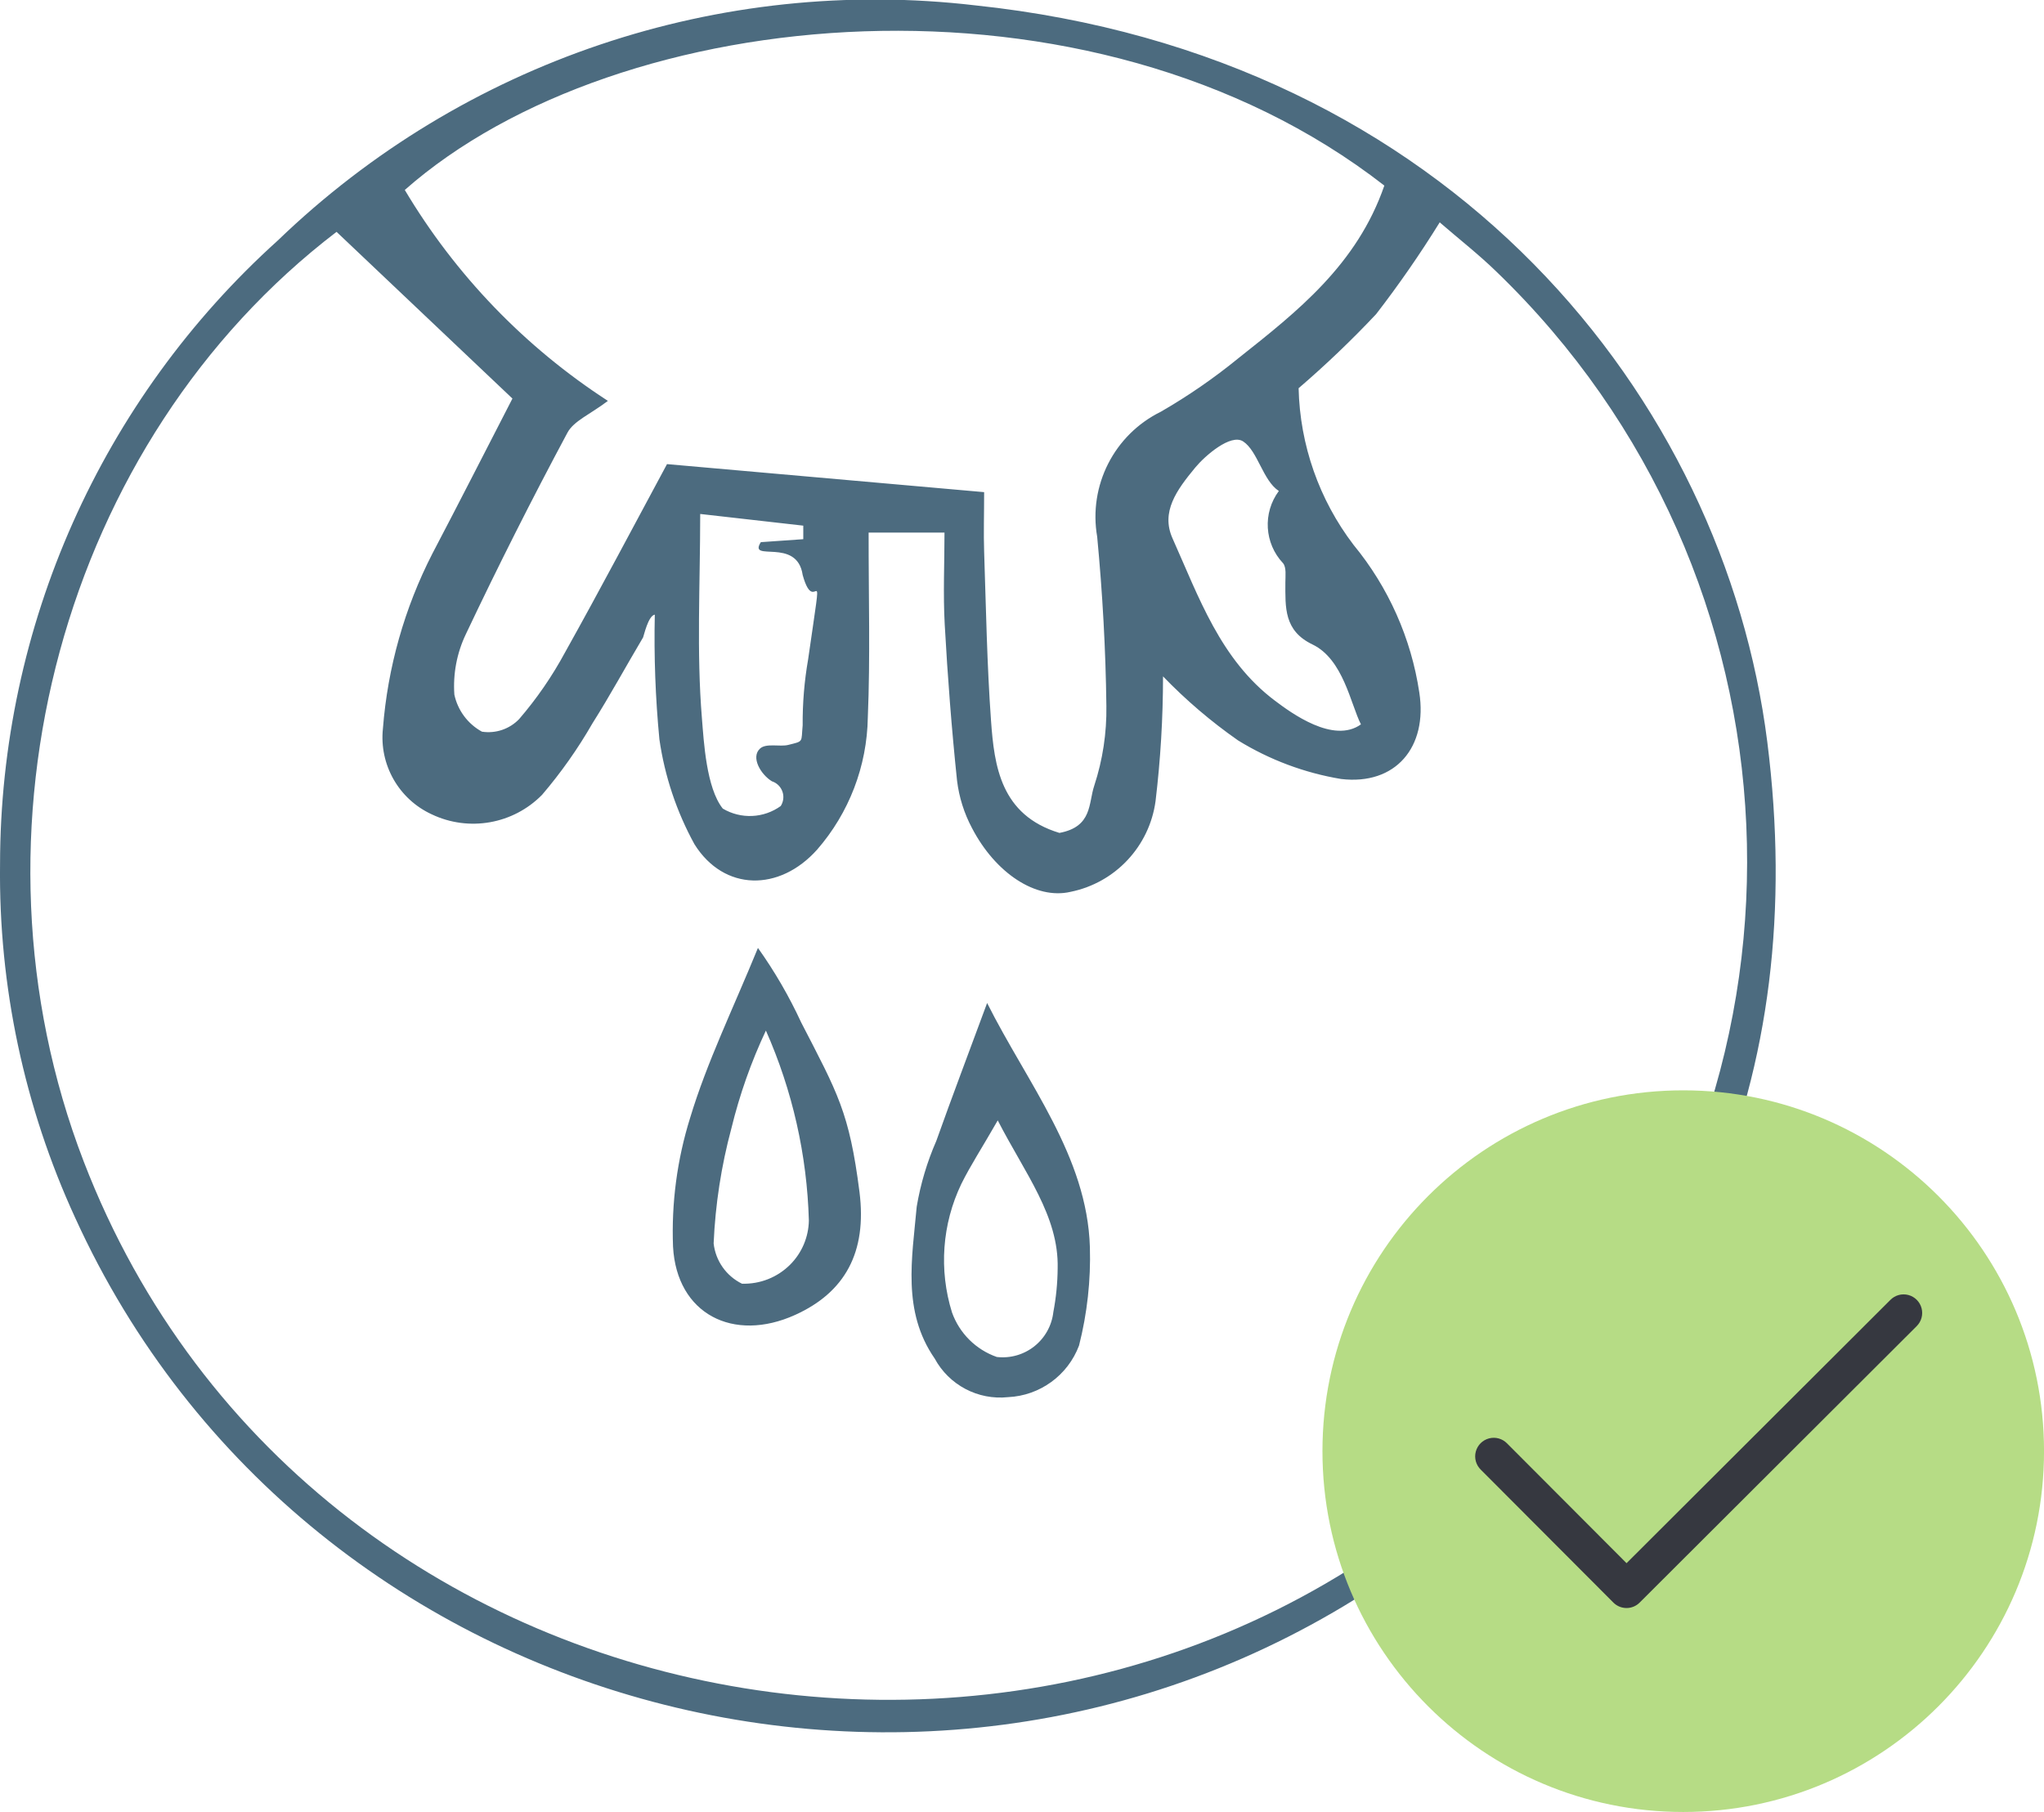
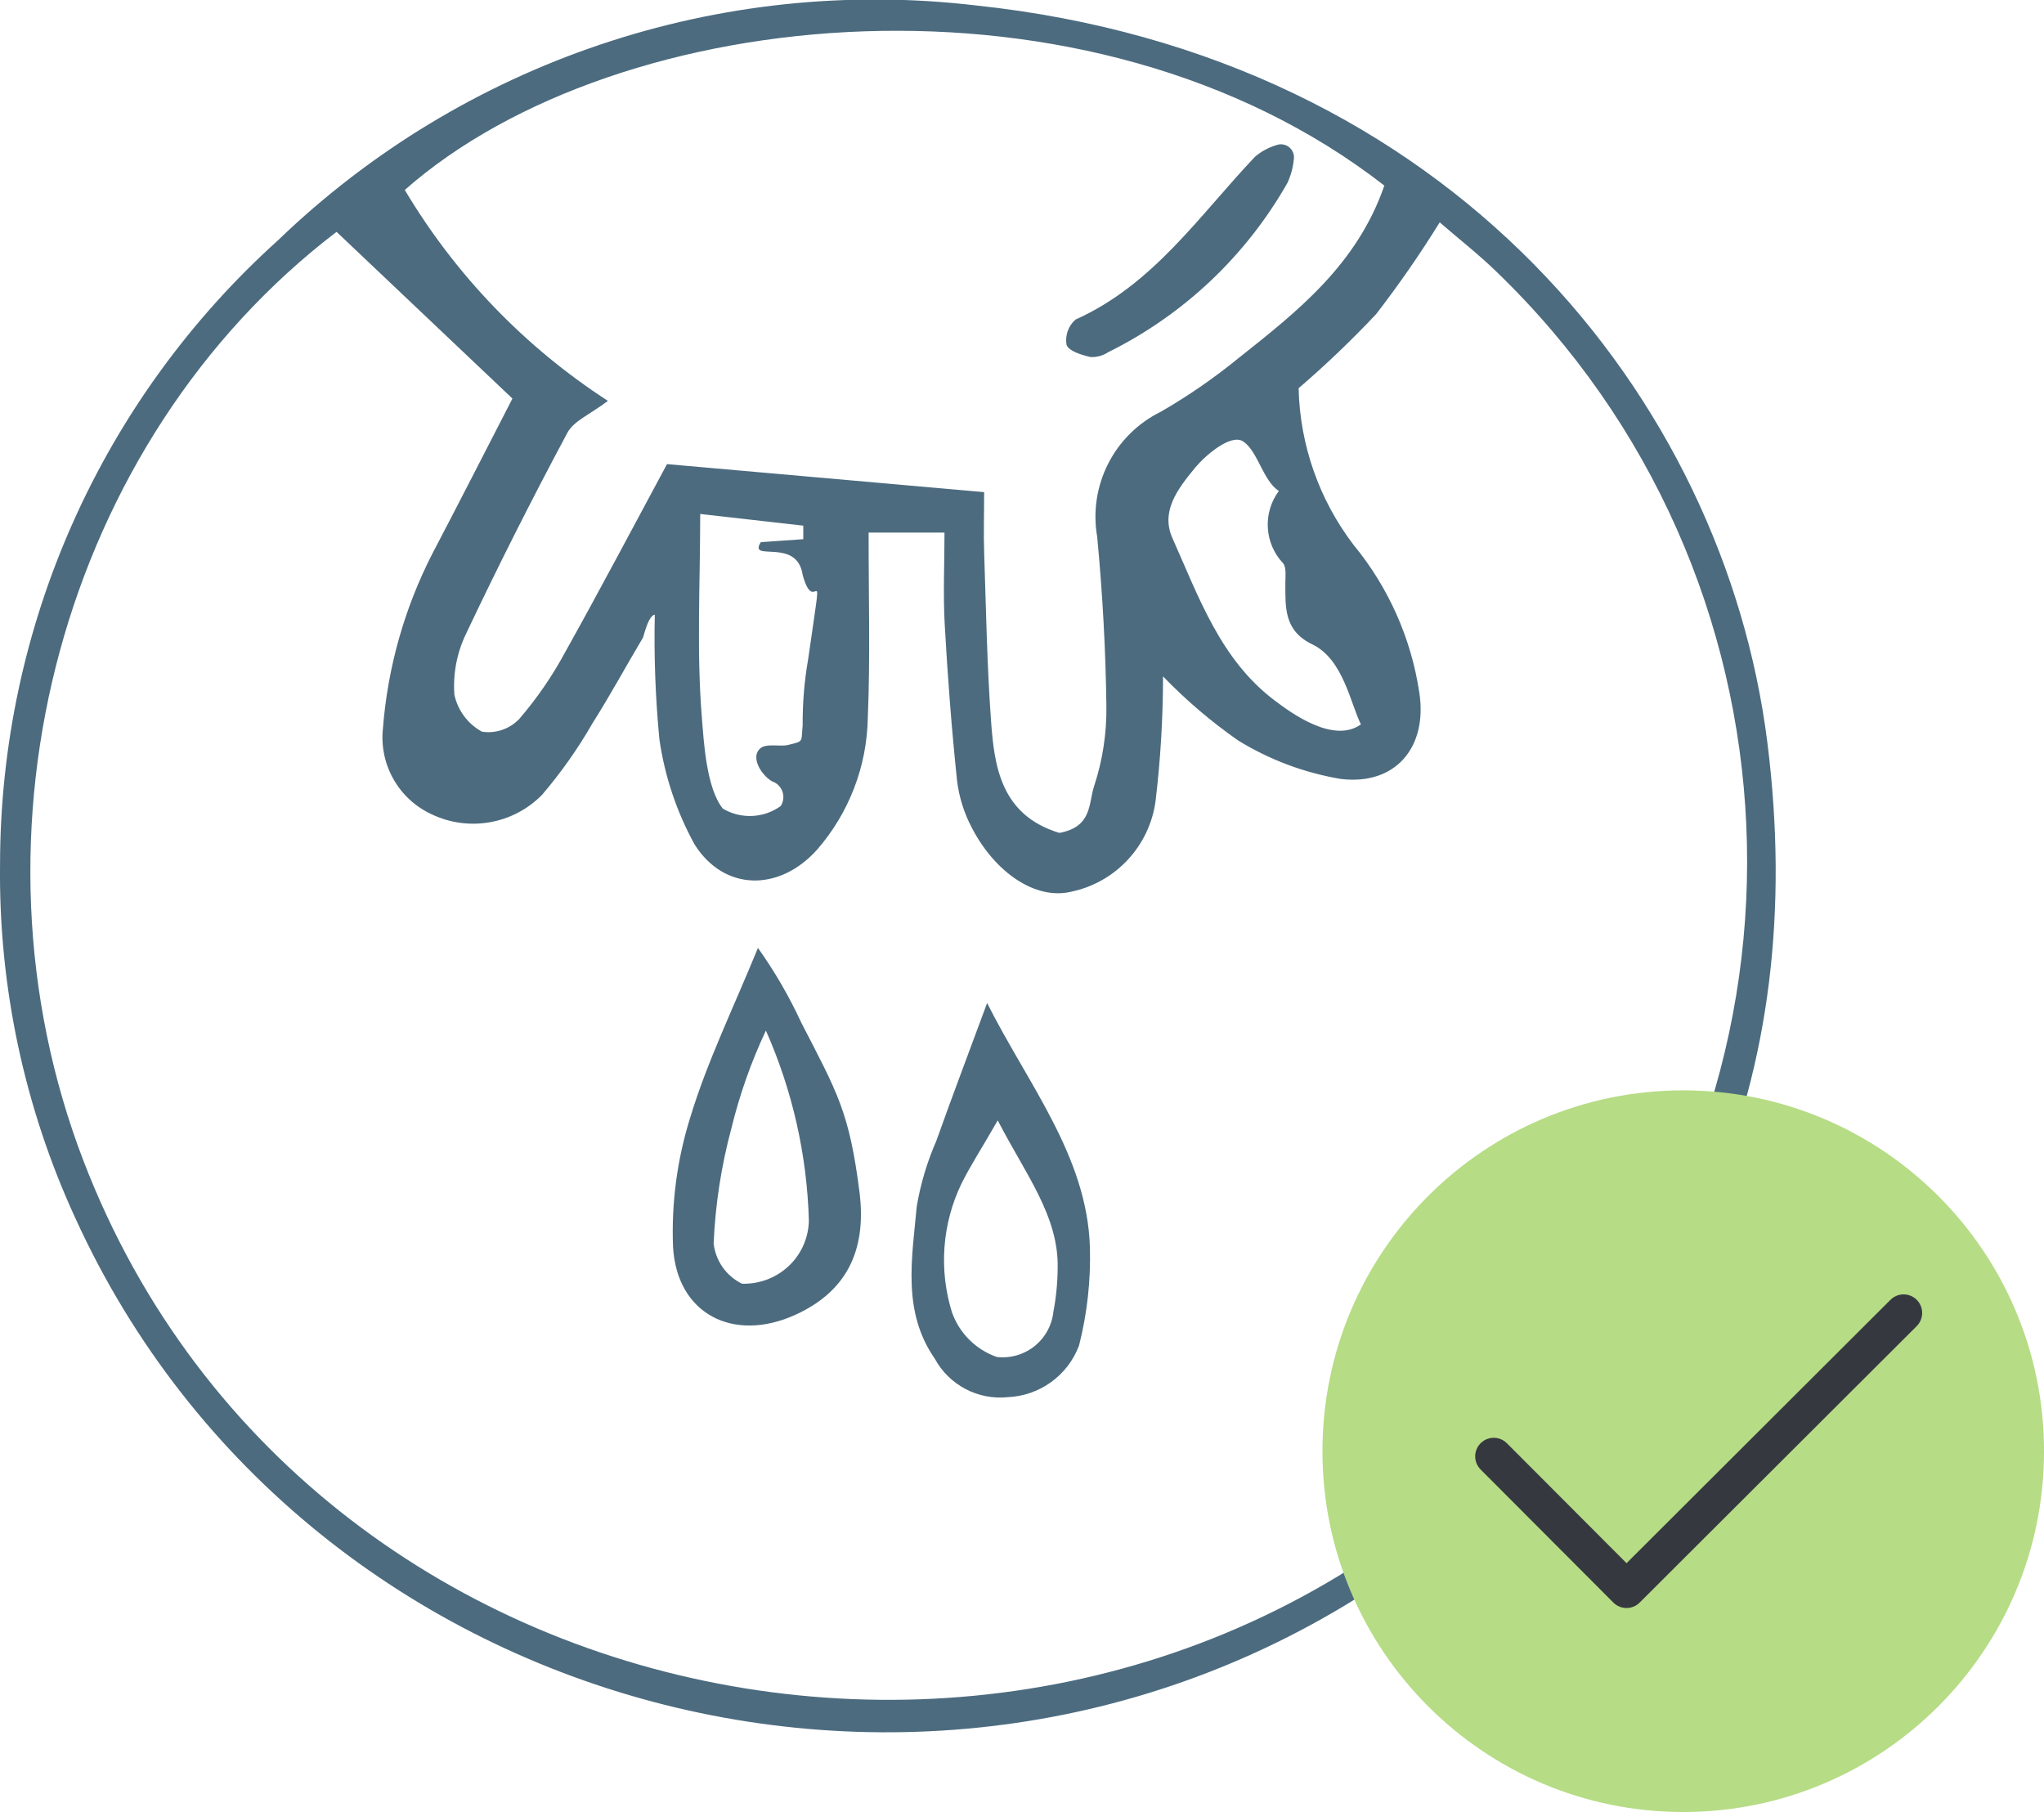
- <svg xmlns="http://www.w3.org/2000/svg" width="88.902" height="78.801" viewBox="0 0 88.902 78.801">
-   <g id="Group_1918" data-name="Group 1918" transform="translate(-1103.328 -1525)">
-     <path id="Path_1698" data-name="Path 1698" d="M1174.914,2217.044c-1.883-14.9-13.733-29.848-34.442-32.034a37.444,37.444,0,0,0-30.341,10.223,36.568,36.568,0,0,0-12.082,27.134,35.762,35.762,0,0,0,3.267,15.368c10.1,22.169,38.773,29.44,58.526,14.638C1171.566,2243.586,1176.763,2231.67,1174.914,2217.044Zm-16.655-24.2c-1.194,3.452-3.79,5.481-6.356,7.516a25.412,25.412,0,0,1-3.367,2.322,5.089,5.089,0,0,0-2.768,5.438c.232,2.444.37,4.9.4,7.358a10.6,10.6,0,0,1-.527,3.465c-.258.766-.072,1.786-1.515,2.056-2.56-.775-2.834-2.918-2.975-4.877-.177-2.449-.218-4.908-.3-7.363-.027-.795,0-1.593,0-2.58l-13.793-1.219c-1.415,2.624-2.889,5.422-4.431,8.181a16.348,16.348,0,0,1-2,2.907,1.855,1.855,0,0,1-1.618.548,2.414,2.414,0,0,1-1.2-1.612,5.242,5.242,0,0,1,.5-2.629q2.1-4.434,4.417-8.759c.276-.517.991-.8,1.761-1.386a28,28,0,0,1-8.834-9.173C1124.933,2184.852,1145.462,2182.888,1158.259,2192.848Zm-1.018,23.433c-1.195.861-3.04-.5-3.737-1.025-2.375-1.78-3.323-4.528-4.46-7.065-.514-1.149.18-2.1.99-3.078.412-.5,1.54-1.49,2.082-1.136.637.416.856,1.7,1.553,2.156a2.449,2.449,0,0,0,.184,3.141c.151.186.1.556.1.841,0,1.073-.071,2.095,1.181,2.693C1156.475,2213.45,1156.791,2215.4,1157.241,2216.281Zm-24.283.043c-.071.752.061.681-.632.853-.358.089-.953-.088-1.221.157-.416.379.034,1.13.514,1.423a.722.722,0,0,1,.386,1.076,2.3,2.3,0,0,1-2.521.112c-.718-.9-.825-2.911-.909-3.946-.234-2.856-.076-5.745-.073-8.867l4.483.508v.589l-1.846.129c-.574.9,1.578-.238,1.82,1.429.562,2.029.964-1.385.237,3.667A16.04,16.04,0,0,0,1132.958,2216.324Zm32.365,29.26c-18.207,21.406-53.643,15.672-63.638-10.3-5.522-14.347-.912-31.324,11-40.421l7.65,7.25c-1.149,2.229-2.3,4.492-3.478,6.736a20.087,20.087,0,0,0-2.155,7.614,3.681,3.681,0,0,0,2.121,3.731,4.2,4.2,0,0,0,4.8-.847,20.5,20.5,0,0,0,2.19-3.105c.773-1.223,1.467-2.5,2.205-3.742.027-.046.218-.945.509-.99a45.941,45.941,0,0,0,.2,5.423,13.461,13.461,0,0,0,1.526,4.564c1.292,2.06,3.7,2.059,5.331.236a8.973,8.973,0,0,0,2.208-5.756c.109-2.617.032-5.241.035-8.036l3.3,0c0,1.333-.064,2.668.01,4,.126,2.266.3,4.532.536,6.789a5.918,5.918,0,0,0,.647,2.056c1.019,1.962,2.777,3.129,4.287,2.78a4.666,4.666,0,0,0,3.7-3.948,45.858,45.858,0,0,0,.325-5.423,22.159,22.159,0,0,0,3.26,2.783,12.428,12.428,0,0,0,4.486,1.68c2.372.281,3.769-1.385,3.4-3.764a13.171,13.171,0,0,0-2.858-6.416,11.67,11.67,0,0,1-2.391-6.815,43.9,43.9,0,0,0,3.37-3.22,46.994,46.994,0,0,0,2.767-3.993c.861.744,1.7,1.4,2.46,2.138A35.624,35.624,0,0,1,1165.323,2245.584Z" transform="translate(5.281 -659.776)" fill="#4c6b7f" />
-     <path id="Path_1699" data-name="Path 1699" d="M1132.63,2241.961c2.166-.98,3.13-2.719,2.8-5.343-.442-3.47-.949-4.3-2.535-7.374a20.114,20.114,0,0,0-1.882-3.243c-1.1,2.686-2.222,4.979-2.95,7.392a16.615,16.615,0,0,0-.743,5.6C1127.48,2241.926,1129.946,2243.176,1132.63,2241.961Zm-2.771-8.117a22.484,22.484,0,0,1,1.5-4.249,21.9,21.9,0,0,1,1.869,8.264,2.781,2.781,0,0,1-.81,1.911,2.831,2.831,0,0,1-2.1.833,2.221,2.221,0,0,1-1.232-1.754A23.1,23.1,0,0,1,1129.859,2233.844Z" transform="translate(5.281 -659.776)" fill="#4c6b7f" />
-     <path id="Path_1700" data-name="Path 1700" d="M1141.889,2245.537a3.469,3.469,0,0,0,3.09-2.245,15.514,15.514,0,0,0,.472-4.281c-.12-3.952-2.709-7.106-4.47-10.615-.8,2.166-1.526,4.075-2.211,6a12.158,12.158,0,0,0-.851,2.854c-.2,2.239-.645,4.549.781,6.607A3.239,3.239,0,0,0,1141.889,2245.537Zm-2.029-9.275c.4-.807.9-1.568,1.583-2.761,1.186,2.311,2.66,4.156,2.606,6.433a10.619,10.619,0,0,1-.187,1.9,2.218,2.218,0,0,1-2.46,1.956,3.187,3.187,0,0,1-1.949-1.938A7.655,7.655,0,0,1,1139.86,2236.262Z" transform="translate(5.281 -659.776)" fill="#4c6b7f" />
-     <circle id="Ellipse_372" data-name="Ellipse 372" cx="15.692" cy="15.692" r="15.692" transform="translate(1160.847 1572.418)" fill="#b6dc85" />
-     <path id="Path_1310" data-name="Path 1310" d="M1168.791,2254.622a.72.72,0,0,1-.511-.212l-5.769-5.782a.722.722,0,1,1,1.022-1.02h0l5.259,5.271,11.535-11.509a.722.722,0,1,1,1.02,1.022l-12.046,12.019A.717.717,0,0,1,1168.791,2254.622Z" transform="translate(5.281 -659.776)" fill="#363840" stroke="#363840" stroke-miterlimit="10" stroke-width="0.172" />
+ <svg xmlns="http://www.w3.org/2000/svg" width="88.902" height="78.802" viewBox="0 0 88.902 78.802">
+   <g id="Group_1948" data-name="Group 1948" transform="translate(-1094.328 -635)">
+     <g id="Group_1890" data-name="Group 1890" transform="translate(-3.719 -1549.776)">
+       <path id="Path_1697" data-name="Path 1697" d="M1144.828,2198.672c3.38-1.516,5.377-4.519,7.8-7.074a2.479,2.479,0,0,1,.925-.507.567.567,0,0,1,.767.621,3.137,3.137,0,0,1-.275,1.014,18.3,18.3,0,0,1-7.794,7.365,1.3,1.3,0,0,1-.772.214c-.386-.091-.946-.258-1.044-.532A1.193,1.193,0,0,1,1144.828,2198.672Z" fill="#4c6b7f" />
+       <path id="Path_1698" data-name="Path 1698" d="M1174.914,2217.044c-1.883-14.9-13.733-29.848-34.442-32.034a37.444,37.444,0,0,0-30.341,10.223,36.568,36.568,0,0,0-12.082,27.134,35.762,35.762,0,0,0,3.267,15.368c10.1,22.169,38.773,29.44,58.526,14.638C1171.566,2243.586,1176.763,2231.67,1174.914,2217.044Zm-16.655-24.2c-1.194,3.452-3.79,5.481-6.356,7.516a25.412,25.412,0,0,1-3.367,2.322,5.089,5.089,0,0,0-2.768,5.438c.232,2.444.37,4.9.4,7.358a10.6,10.6,0,0,1-.527,3.465c-.258.766-.072,1.786-1.515,2.056-2.56-.775-2.834-2.918-2.975-4.877-.177-2.449-.218-4.908-.3-7.363-.027-.795,0-1.593,0-2.58l-13.793-1.219c-1.415,2.624-2.889,5.422-4.431,8.181a16.348,16.348,0,0,1-2,2.907,1.855,1.855,0,0,1-1.618.548,2.414,2.414,0,0,1-1.2-1.612,5.242,5.242,0,0,1,.5-2.629q2.1-4.434,4.417-8.759c.276-.517.991-.8,1.761-1.386a28,28,0,0,1-8.834-9.173C1124.933,2184.852,1145.462,2182.888,1158.259,2192.848Zm-1.018,23.433c-1.195.861-3.04-.5-3.737-1.025-2.375-1.78-3.323-4.528-4.46-7.065-.514-1.149.18-2.1.99-3.078.412-.5,1.54-1.49,2.082-1.136.637.416.856,1.7,1.553,2.156a2.449,2.449,0,0,0,.184,3.141c.151.186.1.556.1.841,0,1.073-.071,2.095,1.181,2.693C1156.475,2213.45,1156.791,2215.4,1157.241,2216.281Zm-24.283.043c-.071.752.061.681-.632.853-.358.089-.953-.088-1.221.157-.416.379.034,1.13.514,1.423a.722.722,0,0,1,.386,1.076,2.3,2.3,0,0,1-2.521.112c-.718-.9-.825-2.911-.909-3.946-.234-2.856-.076-5.745-.073-8.867l4.483.508v.589l-1.846.129c-.574.9,1.578-.238,1.82,1.429.562,2.029.964-1.385.237,3.667A16.04,16.04,0,0,0,1132.958,2216.324Zm32.365,29.26c-18.207,21.406-53.643,15.672-63.638-10.3-5.522-14.347-.912-31.324,11-40.421l7.65,7.25c-1.149,2.229-2.3,4.492-3.478,6.736a20.087,20.087,0,0,0-2.155,7.614,3.681,3.681,0,0,0,2.121,3.731,4.2,4.2,0,0,0,4.8-.847,20.5,20.5,0,0,0,2.19-3.105c.773-1.223,1.467-2.5,2.205-3.742.027-.046.218-.945.509-.99a45.941,45.941,0,0,0,.2,5.423,13.461,13.461,0,0,0,1.526,4.564c1.292,2.06,3.7,2.059,5.331.236a8.973,8.973,0,0,0,2.208-5.756c.109-2.617.032-5.241.035-8.036l3.3,0c0,1.333-.064,2.668.01,4,.126,2.266.3,4.532.536,6.789a5.918,5.918,0,0,0,.647,2.056c1.019,1.962,2.777,3.129,4.287,2.78a4.666,4.666,0,0,0,3.7-3.948,45.858,45.858,0,0,0,.325-5.423,22.159,22.159,0,0,0,3.26,2.783,12.428,12.428,0,0,0,4.486,1.68c2.372.281,3.769-1.385,3.4-3.764a13.171,13.171,0,0,0-2.858-6.416,11.67,11.67,0,0,1-2.391-6.815,43.9,43.9,0,0,0,3.37-3.22,46.994,46.994,0,0,0,2.767-3.993c.861.744,1.7,1.4,2.46,2.138A35.624,35.624,0,0,1,1165.323,2245.584Z" fill="#4c6b7f" />
+       <path id="Path_1699" data-name="Path 1699" d="M1132.63,2241.961c2.166-.98,3.13-2.719,2.8-5.343-.442-3.47-.949-4.3-2.535-7.374a20.114,20.114,0,0,0-1.882-3.243c-1.1,2.686-2.222,4.979-2.95,7.392a16.615,16.615,0,0,0-.743,5.6C1127.48,2241.926,1129.946,2243.176,1132.63,2241.961Zm-2.771-8.117a22.484,22.484,0,0,1,1.5-4.249,21.9,21.9,0,0,1,1.869,8.264,2.781,2.781,0,0,1-.81,1.911,2.831,2.831,0,0,1-2.1.833,2.221,2.221,0,0,1-1.232-1.754A23.1,23.1,0,0,1,1129.859,2233.844Z" fill="#4c6b7f" />
+       <path id="Path_1700" data-name="Path 1700" d="M1141.889,2245.537a3.469,3.469,0,0,0,3.09-2.245,15.514,15.514,0,0,0,.472-4.281c-.12-3.952-2.709-7.106-4.47-10.615-.8,2.166-1.526,4.075-2.211,6a12.158,12.158,0,0,0-.851,2.854c-.2,2.239-.645,4.549.781,6.607A3.239,3.239,0,0,0,1141.889,2245.537Zm-2.029-9.275c.4-.807.9-1.568,1.583-2.761,1.186,2.311,2.66,4.156,2.606,6.433a10.619,10.619,0,0,1-.187,1.9,2.218,2.218,0,0,1-2.46,1.956,3.187,3.187,0,0,1-1.949-1.938A7.655,7.655,0,0,1,1139.86,2236.262Z" fill="#4c6b7f" />
+     </g>
+     <g id="Group_1891" data-name="Group 1891" transform="translate(-3.719 -1549.776)">
+       <circle id="Ellipse_372" data-name="Ellipse 372" cx="15.692" cy="15.692" r="15.692" transform="translate(1155.566 2232.195)" fill="#b6dc85" />
+       <path id="Path_1310" data-name="Path 1310" d="M1168.791,2254.622a.72.72,0,0,1-.511-.212l-5.769-5.782a.722.722,0,1,1,1.022-1.02h0l5.259,5.271,11.535-11.509a.722.722,0,1,1,1.02,1.022l-12.046,12.019A.717.717,0,0,1,1168.791,2254.622Z" fill="#363840" stroke="#363840" stroke-miterlimit="10" stroke-width="0.172" />
+     </g>
  </g>
</svg>
